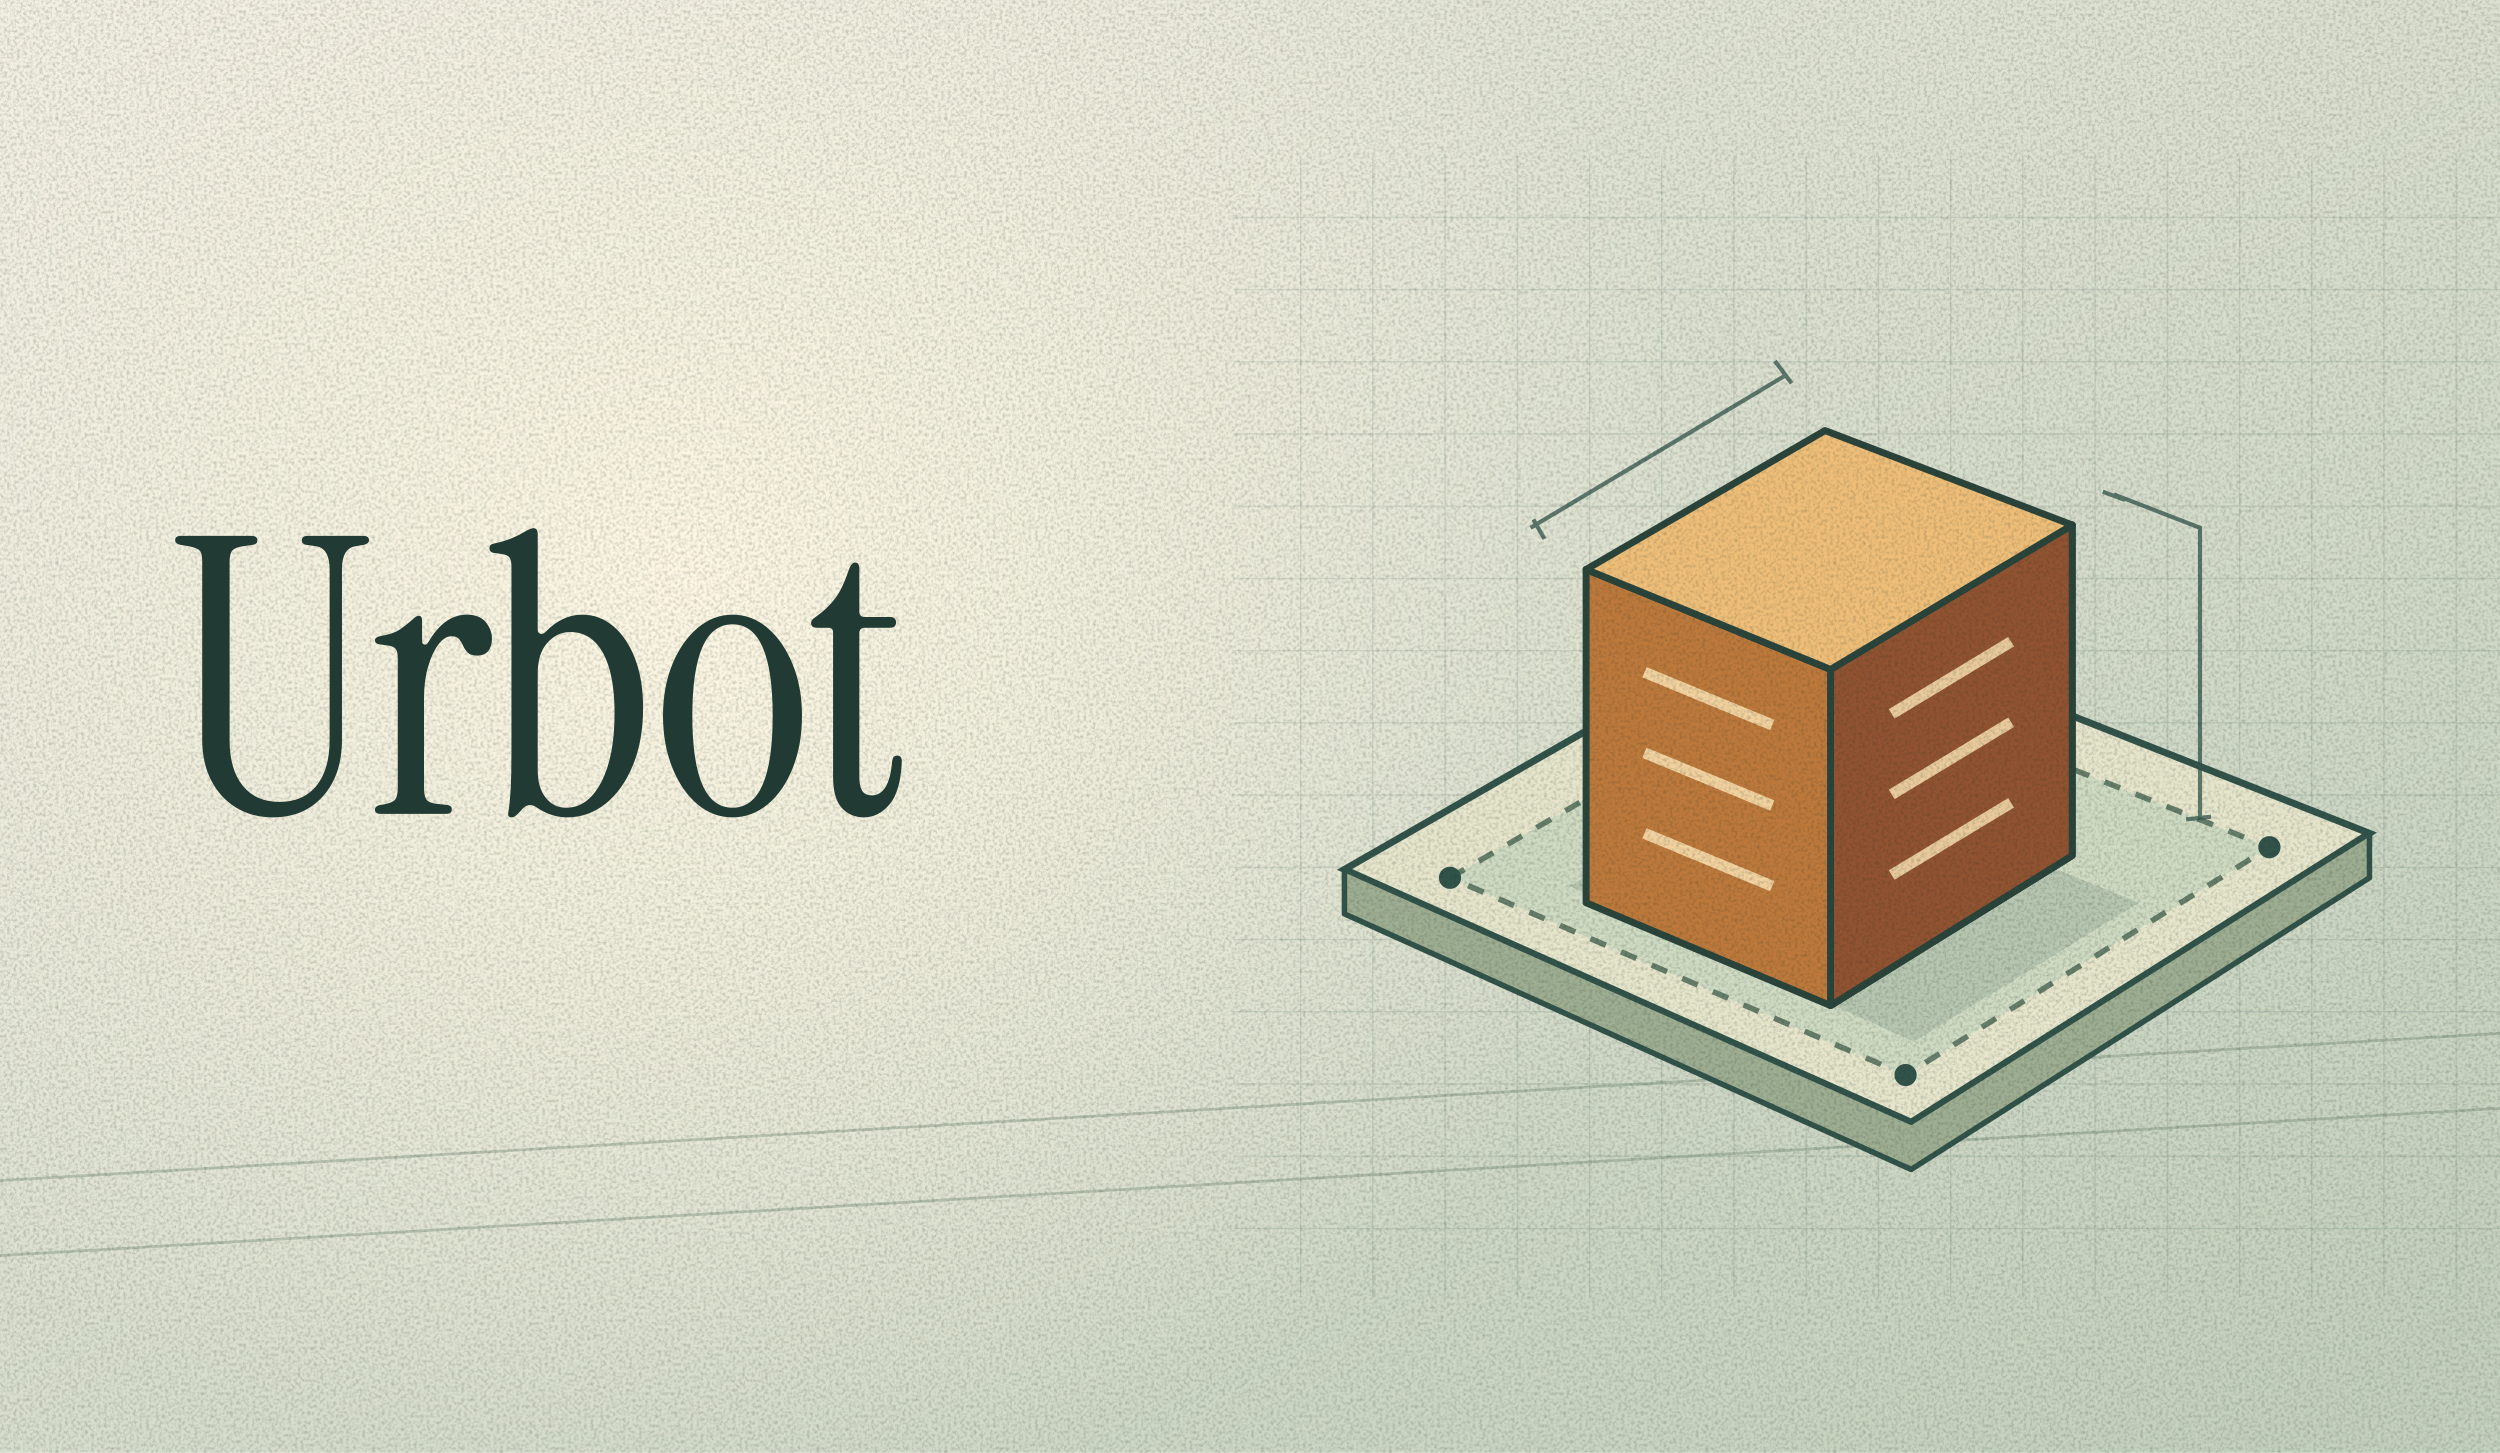
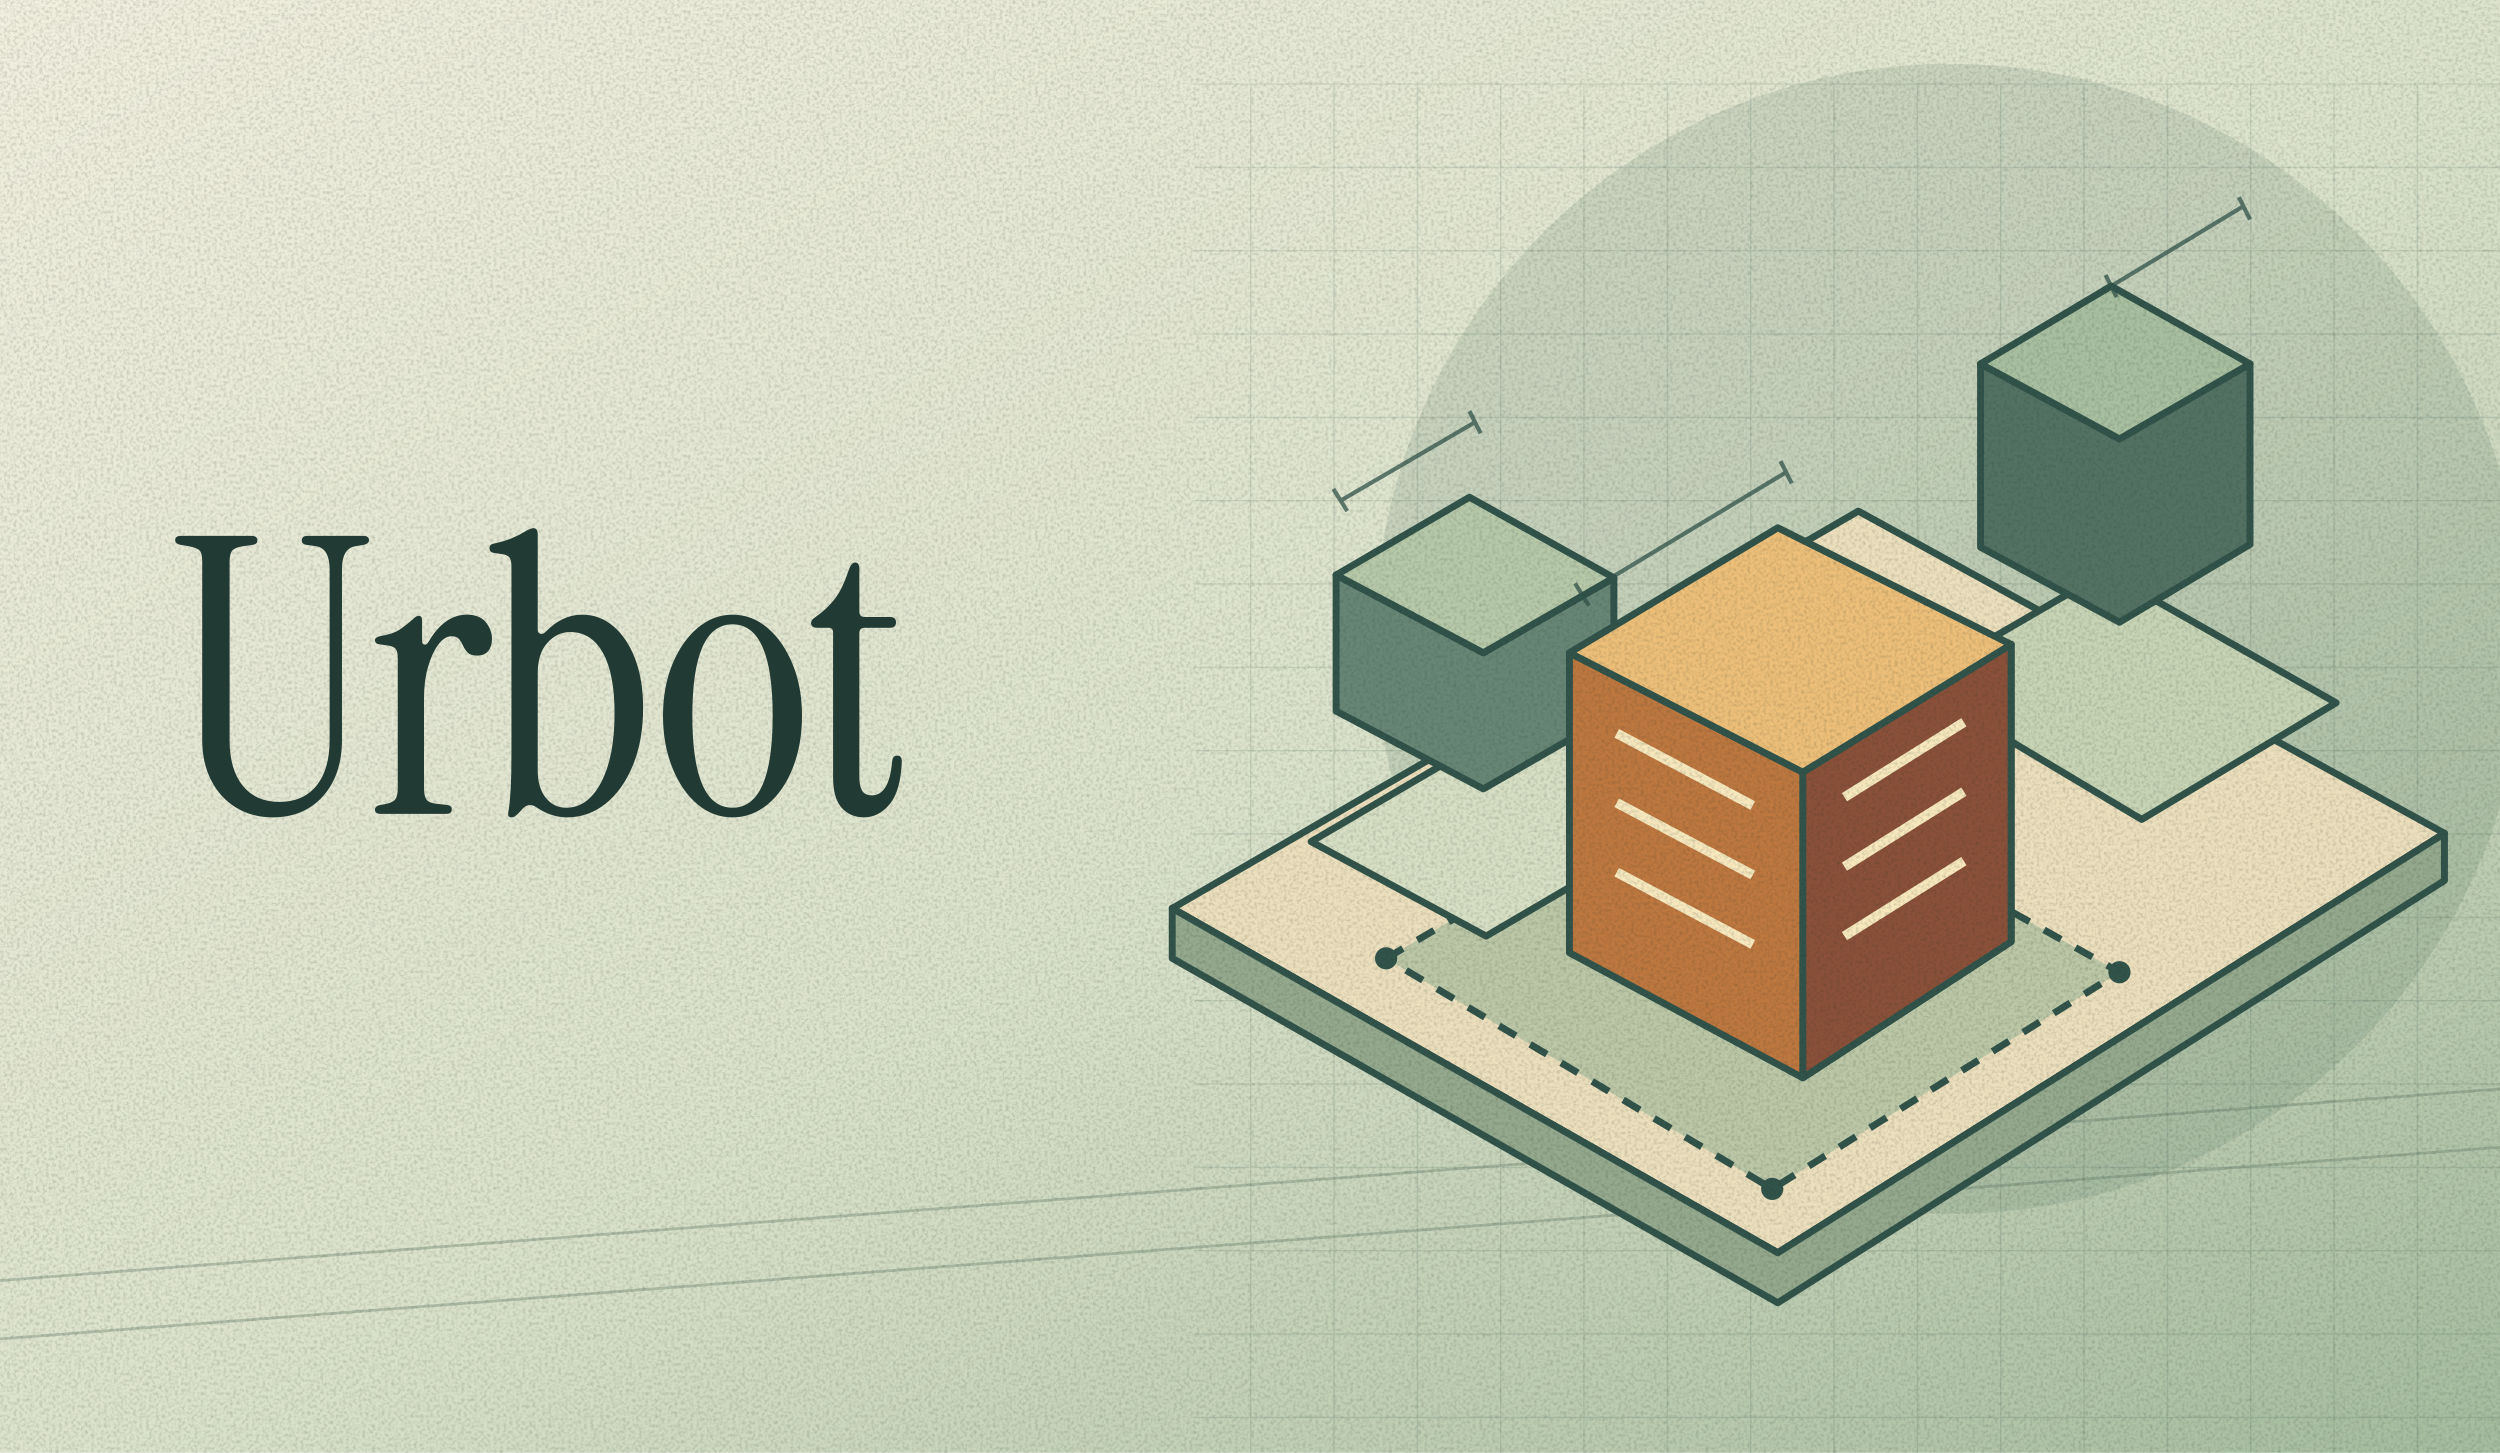
<svg xmlns="http://www.w3.org/2000/svg" viewBox="0 0 900 523" role="img" aria-labelledby="title desc">
  <defs>
-     <linearGradient id="paper" x2=".9" y2="1">
-       <stop stop-color="#f1eee2" />
-       <stop offset="1" stop-color="#c4d1bd" />
+     <linearGradient id="paper" x2="1" y2="1">
+       <stop stop-color="#f1efdf" />
+       <stop offset=".52" stop-color="#dce3cc" />
+       <stop offset="1" stop-color="#a5bc9e" />
    </linearGradient>
-     <radialGradient id="light">
-       <stop stop-color="#fff8e5" stop-opacity=".95" />
-       <stop offset="1" stop-color="#fff8e5" stop-opacity="0" />
-     </radialGradient>
-     <pattern id="grid" width="26" height="26" patternUnits="userSpaceOnUse">
-       <path d="M26 0H0v26" fill="none" stroke="#31534a" stroke-opacity=".14" />
+     <pattern id="grid" width="30" height="30" patternUnits="userSpaceOnUse">
+       <path d="M30 0H0v30" fill="none" stroke="#31534a" stroke-opacity=".15" />
    </pattern>
-     <filter id="grain" x="0" y="0" width="100%" height="100%" color-interpolation-filters="sRGB">
+     <filter id="noise" x="0" y="0" width="100%" height="100%" color-interpolation-filters="sRGB">
      <feTurbulence type="fractalNoise" baseFrequency=".86" numOctaves="3" seed="14" stitchTiles="stitch" />
      <feColorMatrix type="matrix" values="0 0 0 0 .12  0 0 0 0 .17  0 0 0 0 .12  1.2 0 0 0 -.49" />
    </filter>
-     <pattern id="paper-grain" width="160" height="160" patternUnits="userSpaceOnUse">
-       <rect width="160" height="160" filter="url(#grain)" />
+     <pattern id="grain" width="160" height="160" patternUnits="userSpaceOnUse">
+       <rect width="160" height="160" filter="url(#noise)" />
    </pattern>
  </defs>
  <path d="M0 0h900v523H0z" fill="url(#paper)" />
-   <ellipse cx="246" cy="210" rx="378" ry="325" fill="url(#light)" />
-   <path d="M444 56h456v411H444z" fill="url(#grid)" />
-   <path d="m0 452 900-53m-900 26 900-53" stroke="#657d69" stroke-opacity=".35" fill="none" />
-   <path d="m484 313 164-94 205 81-165 104Z" fill="#e7e6cd" stroke="#31534a" stroke-width="2.5" />
-   <path d="m484 313 204 91 165-104v16L688 421l-204-92Z" fill="#9eae92" stroke="#31534a" stroke-width="2" stroke-linejoin="round" />
-   <path d="m522 316 131-76 164 65-131 82Z" fill="#cfdbc3" stroke="#657d69" stroke-width="2" stroke-dasharray="6 6" />
-   <path d="m555 311 79-45 126 51-81 50Z" fill="#31534a" opacity=".16" transform="translate(10 8)" />
-   <path d="m571 205 88 36 87-52v119l-87 54-88-37Z" fill="#bd793b" stroke="#2a443b" stroke-width="2.5" stroke-linejoin="round" />
-   <path d="m659 241 87-52v119l-87 54Z" fill="#915331" stroke="#2a443b" stroke-width="2.5" stroke-linejoin="round" />
-   <path d="m571 205 86-50 89 34-87 52Z" fill="#efbf79" stroke="#2a443b" stroke-width="2.5" stroke-linejoin="round" />
-   <path d="m592 242 46 19m-46 10 46 19m-46 10 46 19m43-62 43-26m-43 55 43-26m-43 55 43-26" fill="none" stroke="#ffe8b8" stroke-width="4" stroke-opacity=".8" />
-   <path d="m551 190 92-55m-91 52 4 7m83-64 6 8m116 40 31 12v105m-35-118 8 3m22 115 9-1" fill="none" stroke="#31534a" stroke-width="1.5" stroke-opacity=".75" />
+   <circle cx="702" cy="230" r="207" fill="#466a57" opacity=".16" />
+   <path d="M430 30h470v493H430z" fill="url(#grid)" />
+   <path d="M0 482 900 413m-900 48 900-69" stroke="#657d69" stroke-opacity=".38" />
+   <g stroke="#31534a" stroke-width="2.5" stroke-linejoin="round">
+     <path d="m422 327 247-143 211 116-240 151Z" fill="#ecdfbd" />
+     <path d="m422 327 218 124 240-151v17L640 469 422 345Z" fill="#94a98d" />
+     <path d="m499 345 125-73 139 78-125 78Z" fill="#bbc7a6" stroke-dasharray="7 6" />
+     <path d="m472 303 87-51 63 34-87 51Z" fill="#d7dfc4" />
+     <path d="m689 246 69-40 83 47-70 42Z" fill="#c7d4b5" />
+     <path d="m481 256 53 28 47-27v-49l-47 27-53-28Z" fill="#678676" />
+     <path d="m481 207 48-28 52 29-47 27Z" fill="#b6c9a9" />
+     <path d="m713 197 50 27 47-28v-65l-47 27-50-27Z" fill="#537264" />
+     <path d="m713 131 47-28 50 28-47 27Z" fill="#a8bfa0" />
+     <path d="m565 235 84 43 75-46v107l-75 49-84-45Z" fill="#bd773f" />
+     <path d="m649 278 75-46v107l-75 49Z" fill="#8a5039" />
+     <path d="m565 235 75-45 84 42-75 46Z" fill="#edbf79" />
+   </g>
+   <g fill="none" stroke="#f7e8be" stroke-width="3.5">
+     <path d="m582 264 49 26m-49-1 49 26m-49-1 49 26m33-53 43-27m-43 52 43-27m-43 52 43-27" />
+   </g>
+   <path d="m483 180 48-28m-51 24 5 8m44-36 4 8m37 58 73-44m-76 40 5 8m69-52 4 8m115-71 48-29m-50 25 4 8m44-36 4 8" fill="none" stroke="#31534a" stroke-width="1.5" opacity=".75" />
  <g fill="#31534a">
-     <circle cx="522" cy="316" r="4" />
-     <circle cx="817" cy="305" r="4" />
-     <circle cx="686" cy="387" r="4" />
+     <circle cx="499" cy="345" r="4" />
+     <circle cx="763" cy="350" r="4" />
+     <circle cx="638" cy="428" r="4" />
  </g>
-   <path d="M0 0h900v523H0z" fill="url(#paper-grain)" opacity=".39" />
+   <path d="M0 0h900v523H0z" fill="url(#grain)" opacity=".32" />
  <path d="M98.22 294.25Q90.72 294.25 84.95 290.71Q79.18 287.16 75.98 280.84Q72.79 274.51 72.79 266.31V202.09Q72.79 199.18 71.88 198.2Q70.98 197.23 68.06 196.67L64.86 196.12Q63.06 195.7 63.06 194.45Q63.06 192.92 65.14 192.92H90.58Q92.67 192.92 92.67 194.59Q92.67 195.84 91.14 196.12L87.38 196.67Q84.6 197.09 83.63 198.2Q82.66 199.31 82.66 202.23V266.45Q82.66 277.01 87.38 282.85Q92.11 288.69 100.59 288.69Q109.21 288.69 113.93 282.85Q118.66 277.01 118.66 266.45V205.01Q118.66 197.51 113.93 196.67L110.18 196.12Q108.65 195.84 108.65 194.59Q108.65 192.92 110.74 192.92H130.75Q132.84 192.92 132.84 194.45Q132.84 195.7 131.03 196.12L127.83 196.67Q123.11 197.51 123.11 204.87V266.31Q123.11 278.96 116.3 286.61Q109.48 294.25 98.22 294.25ZM154.31 231.01Q160.01 221.28 168.07 221.28Q172.66 221.28 174.88 223.99Q177.11 226.7 177.11 230.03Q177.11 232.67 175.79 234.34Q174.47 236.01 171.69 236.01Q169.46 236.01 168.42 234.97Q167.38 233.93 166.75 232.53Q166.12 231.14 165.29 230.1Q164.46 229.06 162.51 229.06Q160.01 229.06 157.79 232.05Q155.56 235.04 154.1 240.04Q152.64 245.04 152.64 251.44V283.69Q152.64 286.61 153.55 287.86Q154.45 289.11 157.37 289.39L161.12 289.8Q162.65 290.08 162.65 291.33Q162.65 293 160.56 293H137.07Q134.99 293 134.99 291.47Q134.99 290.22 136.8 289.8L138.46 289.52Q141.38 288.97 142.29 287.79Q143.19 286.61 143.19 283.69V236.98Q143.19 234.48 142.43 233.58Q141.66 232.67 139.72 232.4L136.8 231.98Q134.99 231.84 134.99 230.45Q134.99 229.34 137.21 228.92Q141.52 228.23 143.82 226.7Q146.11 225.17 148.61 222.94Q149.86 221.69 150.7 221.69Q151.95 221.69 151.95 223.36V230.87Q151.95 231.84 152.78 232.05Q153.62 232.26 154.31 231.01ZM204.14 294.25Q198.44 294.25 193.16 290.64Q190.1 288.55 187.6 291.75Q186.21 293.28 185.51 293.76Q184.82 294.25 184.12 294.25Q182.59 294.25 183.01 292.31Q183.57 289.11 183.85 284.1Q184.12 279.1 184.12 270.76V204.04Q184.12 201.54 183.36 200.63Q182.59 199.73 180.65 199.45L177.73 199.04Q176.2 198.76 176.2 197.37Q176.2 195.98 177.73 195.7Q181.62 194.87 184.26 193.75Q186.9 192.64 188.71 191.53Q190.94 190.14 192.05 190.14Q193.58 190.14 193.58 192.36V226.7Q193.58 227.81 194.48 228.16Q195.38 228.5 196.5 227.39Q202.47 221.28 209.56 221.28Q215.96 221.28 220.89 225.52Q225.82 229.75 228.67 237.26Q231.52 244.77 231.52 254.91Q231.52 266.45 227.91 275.35Q224.3 284.24 218.11 289.25Q211.92 294.25 204.14 294.25ZM203.86 290.78Q211.65 290.78 216.44 281.6Q221.24 272.43 221.24 256.86Q221.24 242.54 217.07 235.04Q212.9 227.53 205.25 227.53Q200.53 227.53 197.05 231.42Q193.58 235.31 193.58 242.26V277.29Q193.58 283.55 196.43 287.16Q199.28 290.78 203.86 290.78ZM263.7 294.25Q256.61 294.25 250.98 289.46Q245.35 284.66 242.02 276.32Q238.68 267.98 238.68 257.69Q238.68 247.41 242.02 239.21Q245.35 231.01 251.05 226.14Q256.75 221.28 263.7 221.28Q270.79 221.28 276.42 226.14Q282.05 231.01 285.38 239.21Q288.72 247.41 288.72 257.69Q288.72 267.98 285.45 276.32Q282.19 284.66 276.49 289.46Q270.79 294.25 263.7 294.25ZM263.7 290.78Q278.16 290.78 278.16 257.69Q278.16 224.75 263.7 224.75Q249.24 224.75 249.24 257.69Q249.24 290.78 263.7 290.78ZM311.03 294.25Q306.16 294.25 303.04 290.85Q299.91 287.44 299.91 279.66V227.67Q299.91 226 298.24 226H294.21Q291.99 226 291.99 224.33Q291.99 223.22 293.24 222.39Q297.82 219.19 300.6 215.51Q303.38 211.82 305.47 205.43Q306.44 202.51 307.83 202.51Q309.36 202.51 309.36 204.73V220.16Q309.36 222.11 311.31 222.11H320.34Q322.57 222.11 322.57 224.06Q322.57 226 320.34 226H311.31Q309.36 226 309.36 227.95V279.8Q309.36 282.85 310.33 284.59Q311.31 286.33 313.95 286.33Q316.87 286.33 318.74 283.41Q320.62 280.49 321.18 273.96Q321.45 272.01 322.98 272.01Q324.65 272.01 324.65 274.1Q324.23 284.8 320.27 289.52Q316.31 294.25 311.03 294.25Z" fill="#213a33" />
</svg>
